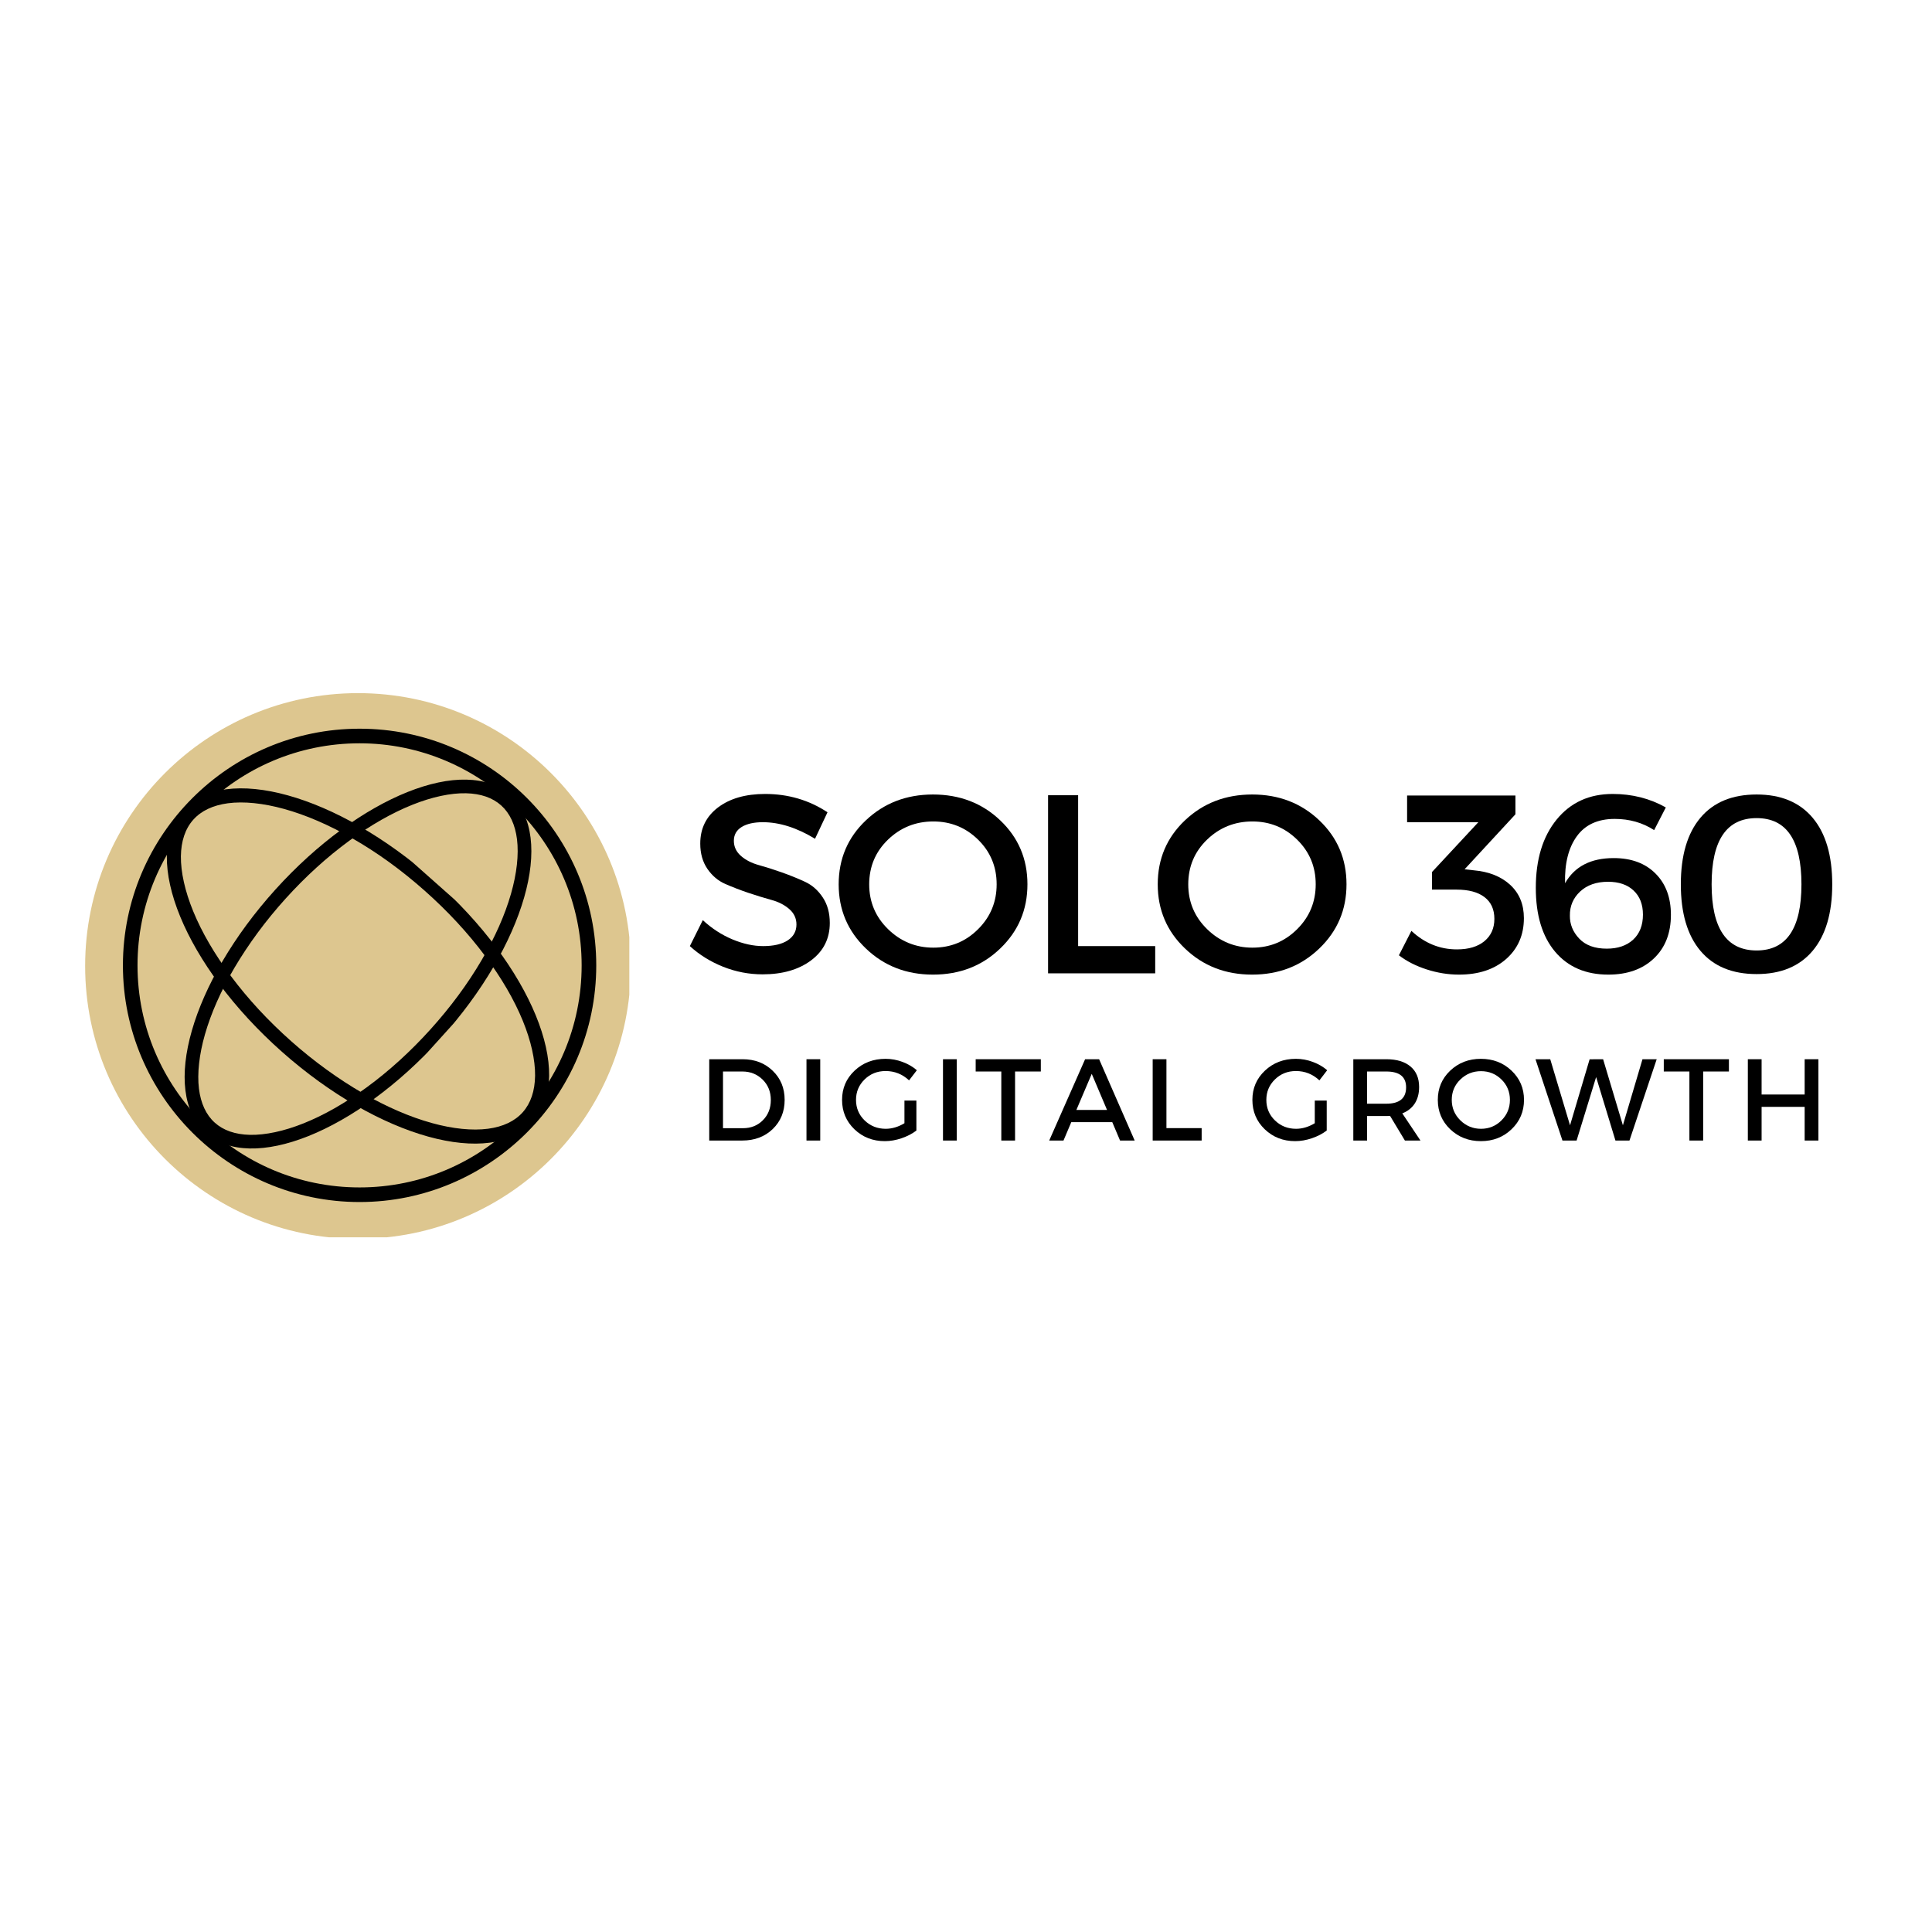
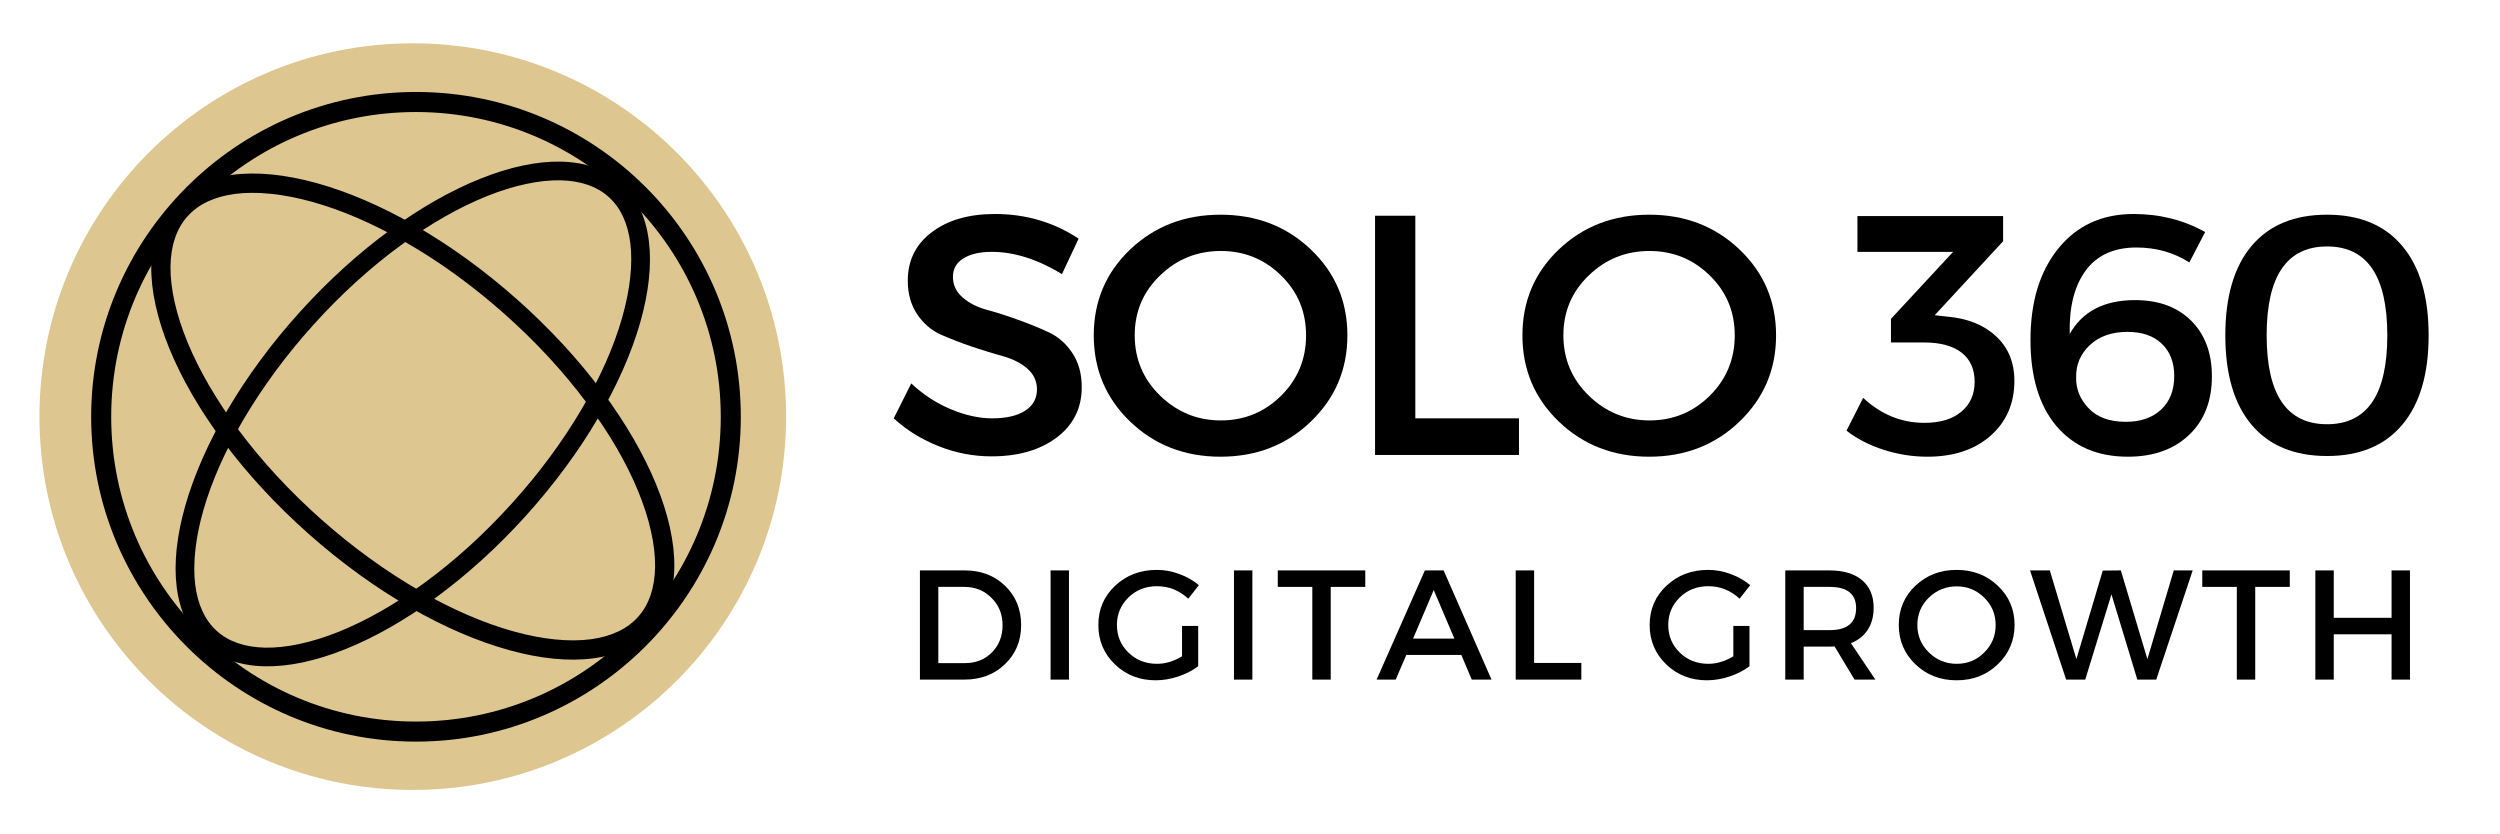
- <svg xmlns="http://www.w3.org/2000/svg" width="600" zoomAndPan="magnify" viewBox="0 0 450 450" height="600" preserveAspectRatio="xMidYMid meet" version="1.0">
+ <svg xmlns="http://www.w3.org/2000/svg" width="300" zoomAndPan="magnify" viewBox="0 0 224.88 75" height="100" preserveAspectRatio="xMidYMid meet" version="1.0">
  <defs>
    <g />
-     <clipPath id="0206b915d0">
-       <path d="M 19.832 161.445 L 146.582 161.445 L 146.582 288.195 L 19.832 288.195 Z M 19.832 161.445 " clip-rule="nonzero" />
-     </clipPath>
-     <clipPath id="22fe9b8789">
-       <path d="M 28.629 169.727 L 138.879 169.727 L 138.879 279.977 L 28.629 279.977 Z M 28.629 169.727 " clip-rule="nonzero" />
-     </clipPath>
-     <clipPath id="5dcc01928d">
-       <path d="M 43 181 L 124 181 L 124 268 L 43 268 Z M 43 181 " clip-rule="nonzero" />
-     </clipPath>
-     <clipPath id="e2b8db3bf2">
-       <path d="M 28.629 246.434 L 99.535 167.977 L 137.93 202.676 L 67.023 281.133 Z M 28.629 246.434 " clip-rule="nonzero" />
-     </clipPath>
-     <clipPath id="b0aa6fa52d">
-       <path d="M 28.629 246.434 L 99.535 167.977 L 137.93 202.676 L 67.023 281.133 Z M 28.629 246.434 " clip-rule="nonzero" />
-     </clipPath>
-     <clipPath id="dac51af31f">
-       <path d="M 38 183 L 128 183 L 128 267 L 38 267 Z M 38 183 " clip-rule="nonzero" />
-     </clipPath>
-     <clipPath id="73673f6b25">
-       <path d="M 106.469 281.234 L 24.551 208.566 L 59.891 168.73 L 141.805 241.398 Z M 106.469 281.234 " clip-rule="nonzero" />
-     </clipPath>
-     <clipPath id="89d51d82cf">
-       <path d="M 106.469 281.234 L 24.551 208.566 L 59.891 168.73 L 141.805 241.398 Z M 106.469 281.234 " clip-rule="nonzero" />
-     </clipPath>
-     <clipPath id="8a9d7d7e24">
-       <rect x="0" width="271" y="0" height="72" />
+     <clipPath id="994774ca57">
+       <path d="M 3.492 3.898 L 70.957 3.898 L 70.957 71.359 L 3.492 71.359 Z M 3.492 3.898 " clip-rule="nonzero" />
+     </clipPath>
+     <clipPath id="e6a01c4e52">
+       <path d="M 8.145 8.277 L 66.613 8.277 L 66.613 66.746 L 8.145 66.746 Z M 8.145 8.277 " clip-rule="nonzero" />
+     </clipPath>
+     <clipPath id="ef1d955cdc">
+       <path d="M 15 14 L 59 14 L 59 60 L 15 60 Z M 15 14 " clip-rule="nonzero" />
+     </clipPath>
+     <clipPath id="34cf346efc">
+       <path d="M 8.145 48.828 L 45.84 7.121 L 66.418 25.715 L 28.719 67.426 Z M 8.145 48.828 " clip-rule="nonzero" />
+     </clipPath>
+     <clipPath id="2d98a6f3a8">
+       <path d="M 8.145 48.828 L 45.84 7.121 L 66.418 25.715 L 28.719 67.426 Z M 8.145 48.828 " clip-rule="nonzero" />
+     </clipPath>
+     <clipPath id="4ef4a09f66">
+       <path d="M 13 15 L 61 15 L 61 60 L 13 60 Z M 13 15 " clip-rule="nonzero" />
+     </clipPath>
+     <clipPath id="505ee25aff">
+       <path d="M 49.301 67.223 L 6.121 28.918 L 25.023 7.609 L 68.203 45.914 Z M 49.301 67.223 " clip-rule="nonzero" />
+     </clipPath>
+     <clipPath id="e605919241">
+       <path d="M 49.301 67.223 L 6.121 28.918 L 25.023 7.609 L 68.203 45.914 Z M 49.301 67.223 " clip-rule="nonzero" />
+     </clipPath>
+     <clipPath id="42e769572a">
+       <rect x="0" width="142" y="0" height="39" />
+     </clipPath>
+     <clipPath id="62b2a3a93e">
+       <rect x="0" width="139" y="0" height="18" />
    </clipPath>
  </defs>
-   <g clip-path="url(#0206b915d0)">
-     <path fill="#ddc68f" d="M 83.383 161.445 C 48.27 161.445 19.832 189.883 19.832 224.996 C 19.832 260.105 48.27 288.547 83.383 288.547 C 118.492 288.547 146.934 260.105 146.934 224.996 C 146.934 189.883 118.492 161.445 83.383 161.445 Z M 83.383 161.445 " fill-opacity="1" fill-rule="nonzero" />
-   </g>
-   <g clip-path="url(#22fe9b8789)">
-     <path fill="#000000" d="M 83.754 279.977 C 53.297 279.977 28.629 255.137 28.629 224.852 C 28.629 194.566 53.297 169.727 83.754 169.727 C 114.207 169.727 138.879 194.398 138.879 224.852 C 138.879 255.309 114.039 279.977 83.754 279.977 Z M 83.754 173.129 C 55.168 173.129 32.031 196.27 32.031 224.852 C 32.031 253.438 55.168 276.574 83.754 276.574 C 112.336 276.574 135.477 253.438 135.477 224.852 C 135.477 196.27 112.164 173.129 83.754 173.129 Z M 83.754 173.129 " fill-opacity="1" fill-rule="nonzero" />
-   </g>
-   <g clip-path="url(#5dcc01928d)">
-     <g clip-path="url(#e2b8db3bf2)">
-       <g clip-path="url(#b0aa6fa52d)">
-         <path fill="#000000" d="M 66.52 209.309 C 71.164 204.168 76.152 199.629 81.375 195.809 C 86.348 192.168 91.305 189.34 96.082 187.434 C 100.637 185.613 104.957 184.691 108.543 184.766 C 111.98 184.848 114.742 185.801 116.754 187.617 C 118.766 189.438 119.996 192.09 120.422 195.5 C 120.859 199.062 120.375 203.453 119.023 208.168 C 117.609 213.113 115.293 218.328 112.172 223.645 C 108.914 229.207 104.902 234.629 100.242 239.785 C 95.586 244.938 90.609 249.465 85.391 253.281 C 80.414 256.922 75.457 259.754 70.68 261.66 C 66.125 263.477 61.809 264.402 58.219 264.328 C 54.781 264.246 52.02 263.293 50.008 261.473 C 47.996 259.656 46.77 257.004 46.34 253.59 C 45.906 250.031 46.387 245.641 47.738 240.926 C 49.152 235.98 51.469 230.762 54.59 225.445 C 57.879 219.883 61.875 214.445 66.52 209.309 M 64.164 207.176 C 44.551 228.879 37.27 254.246 47.879 263.832 C 58.484 273.418 82.988 263.617 102.602 241.914 C 122.211 220.215 129.508 194.863 118.887 185.262 C 108.277 175.676 83.777 185.477 64.164 207.176 Z M 64.164 207.176 " fill-opacity="1" fill-rule="nonzero" />
-       </g>
-     </g>
-   </g>
-   <g clip-path="url(#dac51af31f)">
-     <g clip-path="url(#73673f6b25)">
-       <g clip-path="url(#89d51d82cf)">
-         <path fill="#000000" d="M 67.836 242.527 C 62.496 237.789 57.766 232.688 53.781 227.344 C 49.98 222.25 47.016 217.168 45.004 212.262 C 43.086 207.582 42.094 203.141 42.133 199.441 C 42.184 195.898 43.145 193.039 45 190.949 C 46.852 188.859 49.574 187.566 53.09 187.094 C 56.758 186.609 61.285 187.066 66.16 188.414 C 71.27 189.824 76.668 192.164 82.18 195.328 C 87.945 198.633 93.574 202.719 98.93 207.473 C 104.289 212.227 109 217.309 112.984 222.656 C 116.785 227.75 119.75 232.828 121.762 237.738 C 123.68 242.418 124.672 246.859 124.633 250.559 C 124.582 254.102 123.621 256.957 121.77 259.051 C 119.914 261.141 117.191 262.434 113.676 262.906 C 110.008 263.387 105.48 262.934 100.605 261.582 C 95.496 260.172 90.098 257.836 84.586 254.672 C 78.82 251.336 73.176 247.262 67.836 242.527 M 65.664 244.977 C 88.219 264.984 114.438 272.25 124.219 261.223 C 133.996 250.199 123.66 225.031 101.102 205.023 C 78.547 185.012 52.344 177.734 42.547 188.777 C 32.77 199.801 43.105 224.965 65.664 244.977 Z M 65.664 244.977 " fill-opacity="1" fill-rule="nonzero" />
-       </g>
-     </g>
-   </g>
-   <g transform="matrix(1, 0, 0, 1, 158, 167)">
-     <g clip-path="url(#8a9d7d7e24)">
-       <g fill="#000000" fill-opacity="1">
-         <g transform="translate(1.133836, 59.70951)">
-           <g>
-             <path d="M 19.078 -41.781 C 24.453 -41.781 29.297 -40.359 33.609 -37.516 L 30.703 -31.344 C 26.473 -33.914 22.422 -35.203 18.547 -35.203 C 16.453 -35.203 14.801 -34.828 13.594 -34.078 C 12.395 -33.328 11.797 -32.258 11.797 -30.875 C 11.797 -29.488 12.348 -28.312 13.453 -27.344 C 14.555 -26.383 15.938 -25.676 17.594 -25.219 C 19.258 -24.758 21.062 -24.188 23 -23.5 C 24.938 -22.812 26.734 -22.082 28.391 -21.312 C 30.047 -20.539 31.414 -19.332 32.5 -17.688 C 33.594 -16.051 34.141 -14.066 34.141 -11.734 C 34.141 -8.098 32.688 -5.191 29.781 -3.016 C 26.875 -0.848 23.109 0.234 18.484 0.234 C 15.328 0.234 12.266 -0.352 9.297 -1.531 C 6.336 -2.719 3.754 -4.32 1.547 -6.344 L 4.562 -12.391 C 6.656 -10.453 8.957 -8.957 11.469 -7.906 C 13.977 -6.863 16.359 -6.344 18.609 -6.344 C 21.055 -6.344 22.961 -6.785 24.328 -7.672 C 25.691 -8.566 26.375 -9.801 26.375 -11.375 C 26.375 -12.801 25.816 -14 24.703 -14.969 C 23.598 -15.938 22.219 -16.645 20.562 -17.094 C 18.906 -17.551 17.109 -18.102 15.172 -18.75 C 13.234 -19.406 11.438 -20.098 9.781 -20.828 C 8.125 -21.555 6.738 -22.727 5.625 -24.344 C 4.52 -25.969 3.969 -27.926 3.969 -30.219 C 3.969 -33.738 5.348 -36.547 8.109 -38.641 C 10.879 -40.734 14.535 -41.781 19.078 -41.781 Z M 19.078 -41.781 " />
-           </g>
-         </g>
-       </g>
-       <g fill="#000000" fill-opacity="1">
-         <g transform="translate(35.32782, 59.70951)">
-           <g>
-             <path d="M 8.359 -35.641 C 12.586 -39.648 17.801 -41.656 24 -41.656 C 30.207 -41.656 35.422 -39.648 39.641 -35.641 C 43.867 -31.629 45.984 -26.66 45.984 -20.734 C 45.984 -14.816 43.867 -9.832 39.641 -5.781 C 35.422 -1.727 30.207 0.297 24 0.297 C 17.801 0.297 12.586 -1.727 8.359 -5.781 C 4.129 -9.832 2.016 -14.816 2.016 -20.734 C 2.016 -26.66 4.129 -31.629 8.359 -35.641 Z M 24.062 -35.375 C 19.945 -35.375 16.426 -33.961 13.5 -31.141 C 10.582 -28.316 9.125 -24.848 9.125 -20.734 C 9.125 -16.629 10.594 -13.145 13.531 -10.281 C 16.477 -7.414 19.988 -5.984 24.062 -5.984 C 28.133 -5.984 31.609 -7.414 34.484 -10.281 C 37.367 -13.145 38.812 -16.629 38.812 -20.734 C 38.812 -24.848 37.367 -28.316 34.484 -31.141 C 31.609 -33.961 28.133 -35.375 24.062 -35.375 Z M 24.062 -35.375 " />
-           </g>
-         </g>
-       </g>
-       <g fill="#000000" fill-opacity="1">
-         <g transform="translate(80.66317, 59.70951)">
-           <g>
-             <path d="M 12.453 -6.344 L 30.406 -6.344 L 30.406 0 L 5.453 0 L 5.453 -41.484 L 12.453 -41.484 Z M 12.453 -6.344 " />
-           </g>
-         </g>
-       </g>
-       <g fill="#000000" fill-opacity="1">
-         <g transform="translate(109.642, 59.70951)">
-           <g>
-             <path d="M 8.359 -35.641 C 12.586 -39.648 17.801 -41.656 24 -41.656 C 30.207 -41.656 35.422 -39.648 39.641 -35.641 C 43.867 -31.629 45.984 -26.66 45.984 -20.734 C 45.984 -14.816 43.867 -9.832 39.641 -5.781 C 35.422 -1.727 30.207 0.297 24 0.297 C 17.801 0.297 12.586 -1.727 8.359 -5.781 C 4.129 -9.832 2.016 -14.816 2.016 -20.734 C 2.016 -26.66 4.129 -31.629 8.359 -35.641 Z M 24.062 -35.375 C 19.945 -35.375 16.426 -33.961 13.5 -31.141 C 10.582 -28.316 9.125 -24.848 9.125 -20.734 C 9.125 -16.629 10.594 -13.145 13.531 -10.281 C 16.477 -7.414 19.988 -5.984 24.062 -5.984 C 28.133 -5.984 31.609 -7.414 34.484 -10.281 C 37.367 -13.145 38.812 -16.629 38.812 -20.734 C 38.812 -24.848 37.367 -28.316 34.484 -31.141 C 31.609 -33.961 28.133 -35.375 24.062 -35.375 Z M 24.062 -35.375 " />
-           </g>
-         </g>
-       </g>
-       <g fill="#000000" fill-opacity="1">
-         <g transform="translate(154.9774, 59.70951)">
+   <g clip-path="url(#994774ca57)">
+     <path fill="#ddc68f" d="M 37.09 3.898 C 18.527 3.898 3.492 18.934 3.492 37.496 C 3.492 56.059 18.527 71.094 37.09 71.094 C 55.652 71.094 70.688 56.059 70.688 37.496 C 70.688 18.934 55.652 3.898 37.09 3.898 Z M 37.09 3.898 " fill-opacity="1" fill-rule="nonzero" />
+   </g>
+   <g clip-path="url(#e6a01c4e52)">
+     <path fill="#000000" d="M 37.379 66.746 C 21.227 66.746 8.145 53.57 8.145 37.512 C 8.145 21.449 21.227 8.277 37.379 8.277 C 53.527 8.277 66.613 21.359 66.613 37.512 C 66.613 53.664 53.438 66.746 37.379 66.746 Z M 37.379 10.082 C 22.219 10.082 9.949 22.352 9.949 37.512 C 9.949 52.668 22.219 64.941 37.379 64.941 C 52.535 64.941 64.809 52.668 64.809 37.512 C 64.809 22.352 52.445 10.082 37.379 10.082 Z M 37.379 10.082 " fill-opacity="1" fill-rule="nonzero" />
+   </g>
+   <g clip-path="url(#ef1d955cdc)">
+     <g clip-path="url(#34cf346efc)">
+       <g clip-path="url(#2d98a6f3a8)">
+         <path fill="#000000" d="M 28.176 29.203 C 30.629 26.484 33.266 24.086 36.027 22.066 C 38.656 20.141 41.277 18.645 43.801 17.637 C 46.211 16.676 48.492 16.188 50.391 16.227 C 52.207 16.27 53.668 16.773 54.73 17.734 C 55.797 18.695 56.445 20.098 56.672 21.902 C 56.902 23.785 56.645 26.105 55.93 28.598 C 55.184 31.215 53.961 33.973 52.309 36.781 C 50.586 39.723 48.465 42.59 46.004 45.312 C 43.539 48.039 40.91 50.43 38.148 52.449 C 35.52 54.375 32.898 55.871 30.375 56.879 C 27.965 57.84 25.684 58.328 23.785 58.289 C 21.969 58.246 20.508 57.742 19.445 56.781 C 18.383 55.82 17.734 54.418 17.508 52.613 C 17.277 50.73 17.531 48.41 18.246 45.914 C 18.992 43.301 20.219 40.543 21.867 37.734 C 23.605 34.793 25.719 31.918 28.176 29.203 M 26.93 28.074 C 16.562 39.547 12.711 52.957 18.32 58.027 C 23.926 63.094 36.879 57.91 47.25 46.441 C 57.617 34.969 61.473 21.566 55.859 16.488 C 50.25 11.422 37.297 16.605 26.93 28.074 Z M 26.93 28.074 " fill-opacity="1" fill-rule="nonzero" />
+       </g>
+     </g>
+   </g>
+   <g clip-path="url(#4ef4a09f66)">
+     <g clip-path="url(#505ee25aff)">
+       <g clip-path="url(#e605919241)">
+         <path fill="#000000" d="M 28.871 46.762 C 26.047 44.254 23.547 41.559 21.441 38.734 C 19.434 36.039 17.863 33.355 16.801 30.762 C 15.785 28.285 15.262 25.938 15.285 23.98 C 15.312 22.109 15.816 20.598 16.797 19.492 C 17.777 18.387 19.219 17.703 21.074 17.453 C 23.016 17.199 25.41 17.441 27.984 18.152 C 30.688 18.898 33.543 20.133 36.457 21.809 C 39.504 23.555 42.48 25.715 45.312 28.227 C 48.145 30.742 50.637 33.43 52.742 36.254 C 54.75 38.949 56.32 41.633 57.383 44.23 C 58.398 46.703 58.922 49.051 58.898 51.008 C 58.871 52.883 58.367 54.391 57.387 55.496 C 56.406 56.602 54.965 57.285 53.109 57.535 C 51.168 57.789 48.773 57.551 46.199 56.836 C 43.496 56.09 40.641 54.855 37.727 53.18 C 34.68 51.418 31.695 49.266 28.871 46.762 M 27.723 48.055 C 39.648 58.637 53.512 62.477 58.68 56.645 C 63.852 50.816 58.387 37.512 46.461 26.934 C 34.535 16.355 20.68 12.504 15.504 18.344 C 10.332 24.172 15.797 37.477 27.723 48.055 Z M 27.723 48.055 " fill-opacity="1" fill-rule="nonzero" />
+       </g>
+     </g>
+   </g>
+   <g transform="matrix(1, 0, 0, 1, 78, 9)">
+     <g clip-path="url(#42e769572a)">
+       <g fill="#000000" fill-opacity="1">
+         <g transform="translate(1.578322, 31.94719)">
+           <g>
+             <path d="M 9.906 -21.688 C 12.695 -21.688 15.207 -20.945 17.438 -19.469 L 15.938 -16.281 C 13.738 -17.613 11.633 -18.281 9.625 -18.281 C 8.539 -18.281 7.688 -18.082 7.062 -17.688 C 6.438 -17.301 6.125 -16.75 6.125 -16.031 C 6.125 -15.312 6.41 -14.695 6.984 -14.188 C 7.555 -13.688 8.27 -13.316 9.125 -13.078 C 9.988 -12.848 10.922 -12.551 11.922 -12.188 C 12.93 -11.832 13.867 -11.453 14.734 -11.047 C 15.598 -10.648 16.312 -10.023 16.875 -9.172 C 17.438 -8.328 17.719 -7.301 17.719 -6.094 C 17.719 -4.207 16.961 -2.695 15.453 -1.562 C 13.953 -0.438 12 0.125 9.594 0.125 C 7.957 0.125 6.367 -0.18 4.828 -0.797 C 3.285 -1.41 1.941 -2.242 0.797 -3.297 L 2.375 -6.438 C 3.457 -5.426 4.648 -4.648 5.953 -4.109 C 7.254 -3.566 8.488 -3.297 9.656 -3.297 C 10.926 -3.297 11.914 -3.523 12.625 -3.984 C 13.332 -4.441 13.688 -5.082 13.688 -5.906 C 13.688 -6.645 13.398 -7.266 12.828 -7.766 C 12.254 -8.266 11.535 -8.633 10.672 -8.875 C 9.816 -9.113 8.883 -9.398 7.875 -9.734 C 6.875 -10.078 5.941 -10.438 5.078 -10.812 C 4.211 -11.195 3.492 -11.805 2.922 -12.641 C 2.348 -13.484 2.062 -14.5 2.062 -15.688 C 2.062 -17.508 2.781 -18.961 4.219 -20.047 C 5.656 -21.141 7.551 -21.688 9.906 -21.688 Z M 9.906 -21.688 " />
+           </g>
+         </g>
+       </g>
+       <g fill="#000000" fill-opacity="1">
+         <g transform="translate(19.3304, 31.94719)">
+           <g>
+             <path d="M 4.328 -18.5 C 6.523 -20.582 9.234 -21.625 12.453 -21.625 C 15.68 -21.625 18.391 -20.582 20.578 -18.5 C 22.773 -16.414 23.875 -13.836 23.875 -10.766 C 23.875 -7.691 22.773 -5.102 20.578 -3 C 18.391 -0.895 15.68 0.156 12.453 0.156 C 9.234 0.156 6.523 -0.895 4.328 -3 C 2.141 -5.102 1.047 -7.691 1.047 -10.766 C 1.047 -13.836 2.141 -16.414 4.328 -18.5 Z M 12.484 -18.359 C 10.359 -18.359 8.535 -17.625 7.016 -16.156 C 5.492 -14.695 4.734 -12.898 4.734 -10.766 C 4.734 -8.629 5.5 -6.816 7.031 -5.328 C 8.562 -3.848 10.379 -3.109 12.484 -3.109 C 14.598 -3.109 16.406 -3.848 17.906 -5.328 C 19.406 -6.816 20.156 -8.629 20.156 -10.766 C 20.156 -12.898 19.406 -14.695 17.906 -16.156 C 16.406 -17.625 14.598 -18.359 12.484 -18.359 Z M 12.484 -18.359 " />
+           </g>
+         </g>
+       </g>
+       <g fill="#000000" fill-opacity="1">
+         <g transform="translate(42.86661, 31.94719)">
+           <g>
+             <path d="M 6.453 -3.297 L 15.781 -3.297 L 15.781 0 L 2.828 0 L 2.828 -21.531 L 6.453 -21.531 Z M 6.453 -3.297 " />
+           </g>
+         </g>
+       </g>
+       <g fill="#000000" fill-opacity="1">
+         <g transform="translate(57.91122, 31.94719)">
+           <g>
+             <path d="M 4.328 -18.5 C 6.523 -20.582 9.234 -21.625 12.453 -21.625 C 15.68 -21.625 18.391 -20.582 20.578 -18.5 C 22.773 -16.414 23.875 -13.836 23.875 -10.766 C 23.875 -7.691 22.773 -5.102 20.578 -3 C 18.391 -0.895 15.68 0.156 12.453 0.156 C 9.234 0.156 6.523 -0.895 4.328 -3 C 2.141 -5.102 1.047 -7.691 1.047 -10.766 C 1.047 -13.836 2.141 -16.414 4.328 -18.5 Z M 12.484 -18.359 C 10.359 -18.359 8.535 -17.625 7.016 -16.156 C 5.492 -14.695 4.734 -12.898 4.734 -10.766 C 4.734 -8.629 5.5 -6.816 7.031 -5.328 C 8.562 -3.848 10.379 -3.109 12.484 -3.109 C 14.598 -3.109 16.406 -3.848 17.906 -5.328 C 19.406 -6.816 20.156 -8.629 20.156 -10.766 C 20.156 -12.898 19.406 -14.695 17.906 -16.156 C 16.406 -17.625 14.598 -18.359 12.484 -18.359 Z M 12.484 -18.359 " />
+           </g>
+         </g>
+       </g>
+       <g fill="#000000" fill-opacity="1">
+         <g transform="translate(81.44743, 31.94719)">
          <g />
        </g>
      </g>
      <g fill="#000000" fill-opacity="1">
-         <g transform="translate(167.5998, 59.70951)">
-           <g>
-             <path d="M 15.531 -24.234 L 17.656 -24 C 21.219 -23.688 24.055 -22.551 26.172 -20.594 C 28.285 -18.633 29.344 -16.055 29.344 -12.859 C 29.344 -8.953 27.969 -5.781 25.219 -3.344 C 22.469 -0.914 18.801 0.297 14.219 0.297 C 11.695 0.297 9.18 -0.109 6.672 -0.922 C 4.16 -1.734 2.016 -2.828 0.234 -4.203 L 3.141 -9.891 C 6.223 -7.016 9.758 -5.578 13.75 -5.578 C 16.477 -5.578 18.613 -6.219 20.156 -7.5 C 21.695 -8.781 22.469 -10.508 22.469 -12.688 C 22.469 -14.895 21.703 -16.582 20.172 -17.75 C 18.648 -18.914 16.488 -19.5 13.688 -19.5 L 7.938 -19.5 L 7.938 -23.594 L 18.734 -35.203 L 2.141 -35.203 L 2.141 -41.422 L 27.375 -41.422 L 27.375 -37.047 Z M 15.531 -24.234 " />
-           </g>
-         </g>
-       </g>
-       <g fill="#000000" fill-opacity="1">
-         <g transform="translate(196.875, 59.70951)">
-           <g>
-             <path d="M 20.75 -41.781 C 25.289 -41.781 29.414 -40.734 33.125 -38.641 L 30.406 -33.359 C 27.719 -35.098 24.656 -35.969 21.219 -35.969 C 17.301 -35.969 14.363 -34.625 12.406 -31.938 C 10.457 -29.258 9.539 -25.609 9.656 -20.984 C 11.875 -24.891 15.648 -26.844 20.984 -26.844 C 25.086 -26.844 28.332 -25.645 30.719 -23.25 C 33.113 -20.863 34.312 -17.656 34.312 -13.625 C 34.312 -9.363 32.988 -5.977 30.344 -3.469 C 27.695 -0.957 24.16 0.297 19.734 0.297 C 14.484 0.297 10.352 -1.477 7.344 -5.031 C 4.344 -8.594 2.844 -13.551 2.844 -19.906 C 2.844 -26.551 4.461 -31.859 7.703 -35.828 C 10.941 -39.797 15.289 -41.781 20.75 -41.781 Z M 19.672 -21.328 C 16.953 -21.328 14.781 -20.566 13.156 -19.047 C 11.539 -17.523 10.75 -15.66 10.781 -13.453 C 10.75 -11.441 11.473 -9.656 12.953 -8.094 C 14.43 -6.531 16.57 -5.75 19.375 -5.75 C 21.945 -5.75 23.992 -6.445 25.516 -7.844 C 27.035 -9.25 27.797 -11.195 27.797 -13.688 C 27.797 -16.062 27.07 -17.926 25.625 -19.281 C 24.188 -20.645 22.203 -21.328 19.672 -21.328 Z M 19.672 -21.328 " />
-           </g>
-         </g>
-       </g>
-       <g fill="#000000" fill-opacity="1">
-         <g transform="translate(230.6541, 59.70951)">
-           <g>
-             <path d="M 20.5 -41.656 C 26.156 -41.656 30.504 -39.848 33.547 -36.234 C 36.586 -32.617 38.109 -27.453 38.109 -20.734 C 38.109 -14.023 36.586 -8.863 33.547 -5.25 C 30.504 -1.633 26.156 0.172 20.5 0.172 C 14.812 0.172 10.445 -1.633 7.406 -5.25 C 4.363 -8.863 2.844 -14.023 2.844 -20.734 C 2.844 -27.453 4.363 -32.617 7.406 -36.234 C 10.445 -39.848 14.812 -41.656 20.5 -41.656 Z M 20.5 -36.156 C 13.508 -36.156 10.016 -31.016 10.016 -20.734 C 10.016 -10.461 13.508 -5.328 20.5 -5.328 C 27.457 -5.328 30.938 -10.461 30.938 -20.734 C 30.938 -31.016 27.457 -36.156 20.5 -36.156 Z M 20.5 -36.156 " />
-           </g>
-         </g>
-       </g>
-     </g>
-   </g>
-   <g fill="#000000" fill-opacity="1">
-     <g transform="translate(162.7123, 265.6523)">
-       <g>
-         <path d="M 2.484 -18.938 L 10.25 -18.938 C 13.082 -18.938 15.422 -18.039 17.266 -16.25 C 19.117 -14.469 20.047 -12.207 20.047 -9.469 C 20.047 -6.727 19.117 -4.461 17.266 -2.672 C 15.41 -0.891 13.047 0 10.172 0 L 2.484 0 Z M 5.688 -16.078 L 5.688 -2.875 L 10.344 -2.875 C 12.195 -2.875 13.738 -3.488 14.969 -4.719 C 16.207 -5.957 16.828 -7.531 16.828 -9.438 C 16.828 -11.352 16.191 -12.938 14.922 -14.188 C 13.648 -15.445 12.078 -16.078 10.203 -16.078 Z M 5.688 -16.078 " />
-       </g>
-     </g>
-   </g>
-   <g fill="#000000" fill-opacity="1">
-     <g transform="translate(185.3608, 265.6523)">
-       <g>
-         <path d="M 5.688 0 L 2.484 0 L 2.484 -18.938 L 5.688 -18.938 Z M 5.688 0 " />
-       </g>
-     </g>
-   </g>
-   <g fill="#000000" fill-opacity="1">
-     <g transform="translate(195.2105, 265.6523)">
-       <g>
-         <path d="M 15.453 -9.312 L 18.234 -9.312 L 18.234 -2.328 C 17.266 -1.586 16.113 -0.988 14.781 -0.531 C 13.457 -0.082 12.156 0.141 10.875 0.141 C 8.082 0.141 5.723 -0.781 3.797 -2.625 C 1.879 -4.477 0.922 -6.758 0.922 -9.469 C 0.922 -12.176 1.895 -14.445 3.844 -16.281 C 5.789 -18.113 8.195 -19.031 11.062 -19.031 C 12.406 -19.031 13.719 -18.789 15 -18.312 C 16.289 -17.832 17.406 -17.188 18.344 -16.375 L 16.531 -14.016 C 14.977 -15.461 13.156 -16.188 11.062 -16.188 C 9.133 -16.188 7.504 -15.535 6.172 -14.234 C 4.836 -12.93 4.172 -11.344 4.172 -9.469 C 4.172 -7.57 4.844 -5.973 6.188 -4.672 C 7.531 -3.379 9.164 -2.734 11.094 -2.734 C 12.551 -2.734 14.004 -3.164 15.453 -4.031 Z M 15.453 -9.312 " />
-       </g>
-     </g>
-   </g>
-   <g fill="#000000" fill-opacity="1">
-     <g transform="translate(217.1554, 265.6523)">
-       <g>
-         <path d="M 5.688 0 L 2.484 0 L 2.484 -18.938 L 5.688 -18.938 Z M 5.688 0 " />
-       </g>
-     </g>
-   </g>
-   <g fill="#000000" fill-opacity="1">
-     <g transform="translate(227.0051, 265.6523)">
-       <g>
-         <path d="M 15.422 -16.078 L 9.422 -16.078 L 9.422 0 L 6.219 0 L 6.219 -16.078 L 0.25 -16.078 L 0.25 -18.938 L 15.422 -18.938 Z M 15.422 -16.078 " />
-       </g>
-     </g>
-   </g>
-   <g fill="#000000" fill-opacity="1">
-     <g transform="translate(244.35, 265.6523)">
-       <g>
-         <path d="M 14.719 -4.281 L 5.172 -4.281 L 3.359 0 L 0.031 0 L 8.391 -18.938 L 11.656 -18.938 L 19.938 0 L 16.531 0 Z M 13.5 -7.125 L 9.938 -15.531 L 6.359 -7.125 Z M 13.5 -7.125 " />
-       </g>
-     </g>
-   </g>
-   <g fill="#000000" fill-opacity="1">
-     <g transform="translate(265.9973, 265.6523)">
-       <g>
-         <path d="M 5.688 -2.891 L 13.891 -2.891 L 13.891 0 L 2.484 0 L 2.484 -18.938 L 5.688 -18.938 Z M 5.688 -2.891 " />
-       </g>
-     </g>
-   </g>
-   <g fill="#000000" fill-opacity="1">
-     <g transform="translate(282.1246, 265.6523)">
-       <g />
-     </g>
-   </g>
-   <g fill="#000000" fill-opacity="1">
-     <g transform="translate(290.7837, 265.6523)">
-       <g>
-         <path d="M 15.453 -9.312 L 18.234 -9.312 L 18.234 -2.328 C 17.266 -1.586 16.113 -0.988 14.781 -0.531 C 13.457 -0.082 12.156 0.141 10.875 0.141 C 8.082 0.141 5.723 -0.781 3.797 -2.625 C 1.879 -4.477 0.922 -6.758 0.922 -9.469 C 0.922 -12.176 1.895 -14.445 3.844 -16.281 C 5.789 -18.113 8.195 -19.031 11.062 -19.031 C 12.406 -19.031 13.719 -18.789 15 -18.312 C 16.289 -17.832 17.406 -17.188 18.344 -16.375 L 16.531 -14.016 C 14.977 -15.461 13.156 -16.188 11.062 -16.188 C 9.133 -16.188 7.504 -15.535 6.172 -14.234 C 4.836 -12.93 4.172 -11.344 4.172 -9.469 C 4.172 -7.57 4.844 -5.973 6.188 -4.672 C 7.531 -3.379 9.164 -2.734 11.094 -2.734 C 12.551 -2.734 14.004 -3.164 15.453 -4.031 Z M 15.453 -9.312 " />
-       </g>
-     </g>
-   </g>
-   <g fill="#000000" fill-opacity="1">
-     <g transform="translate(312.7286, 265.6523)">
-       <g>
-         <path d="M 14.5 0 L 11.047 -5.734 C 10.859 -5.711 10.566 -5.703 10.172 -5.703 L 5.688 -5.703 L 5.688 0 L 2.484 0 L 2.484 -18.938 L 10.172 -18.938 C 12.586 -18.938 14.461 -18.375 15.797 -17.25 C 17.141 -16.125 17.812 -14.531 17.812 -12.469 C 17.812 -10.957 17.473 -9.676 16.797 -8.625 C 16.117 -7.582 15.148 -6.816 13.891 -6.328 L 18.125 0 Z M 5.688 -8.578 L 10.172 -8.578 C 13.242 -8.578 14.781 -9.848 14.781 -12.391 C 14.781 -14.848 13.242 -16.078 10.172 -16.078 L 5.688 -16.078 Z M 5.688 -8.578 " />
-       </g>
-     </g>
-   </g>
-   <g fill="#000000" fill-opacity="1">
-     <g transform="translate(333.97, 265.6523)">
-       <g>
-         <path d="M 3.812 -16.281 C 5.75 -18.113 8.129 -19.031 10.953 -19.031 C 13.785 -19.031 16.164 -18.113 18.094 -16.281 C 20.031 -14.445 21 -12.176 21 -9.469 C 21 -6.758 20.031 -4.477 18.094 -2.625 C 16.164 -0.781 13.785 0.141 10.953 0.141 C 8.129 0.141 5.75 -0.781 3.812 -2.625 C 1.883 -4.477 0.922 -6.758 0.922 -9.469 C 0.922 -12.176 1.883 -14.445 3.812 -16.281 Z M 10.984 -16.156 C 9.109 -16.156 7.504 -15.508 6.172 -14.219 C 4.836 -12.926 4.172 -11.344 4.172 -9.469 C 4.172 -7.594 4.844 -6 6.188 -4.688 C 7.531 -3.383 9.129 -2.734 10.984 -2.734 C 12.848 -2.734 14.438 -3.383 15.75 -4.688 C 17.062 -6 17.719 -7.594 17.719 -9.469 C 17.719 -11.344 17.062 -12.926 15.75 -14.219 C 14.438 -15.508 12.848 -16.156 10.984 -16.156 Z M 10.984 -16.156 " />
-       </g>
-     </g>
-   </g>
-   <g fill="#000000" fill-opacity="1">
-     <g transform="translate(357.5655, 265.6523)">
-       <g>
-         <path d="M 21.969 0 L 18.703 0 L 14.203 -14.781 L 9.656 0 L 6.359 0 L 0.078 -18.938 L 3.516 -18.938 L 8.125 -3.547 L 12.688 -18.922 L 15.828 -18.938 L 20.438 -3.547 L 25 -18.938 L 28.312 -18.938 Z M 21.969 0 " />
-       </g>
-     </g>
-   </g>
-   <g fill="#000000" fill-opacity="1">
-     <g transform="translate(387.2762, 265.6523)">
-       <g>
-         <path d="M 15.422 -16.078 L 9.422 -16.078 L 9.422 0 L 6.219 0 L 6.219 -16.078 L 0.25 -16.078 L 0.25 -18.938 L 15.422 -18.938 Z M 15.422 -16.078 " />
-       </g>
-     </g>
-   </g>
-   <g fill="#000000" fill-opacity="1">
-     <g transform="translate(404.6212, 265.6523)">
-       <g>
-         <path d="M 18.922 0 L 15.719 0 L 15.719 -7.844 L 5.688 -7.844 L 5.688 0 L 2.484 0 L 2.484 -18.938 L 5.688 -18.938 L 5.688 -10.719 L 15.719 -10.719 L 15.719 -18.938 L 18.922 -18.938 Z M 18.922 0 " />
+         <g transform="translate(88.00046, 31.94719)">
+           <g>
+             <path d="M 8.062 -12.578 L 9.172 -12.453 C 11.016 -12.297 12.484 -11.707 13.578 -10.688 C 14.68 -9.676 15.234 -8.336 15.234 -6.672 C 15.234 -4.641 14.52 -2.992 13.094 -1.734 C 11.664 -0.473 9.766 0.156 7.391 0.156 C 6.078 0.156 4.766 -0.051 3.453 -0.469 C 2.148 -0.895 1.039 -1.469 0.125 -2.188 L 1.625 -5.141 C 3.227 -3.641 5.066 -2.891 7.141 -2.891 C 8.555 -2.891 9.66 -3.223 10.453 -3.891 C 11.254 -4.555 11.656 -5.453 11.656 -6.578 C 11.656 -7.734 11.258 -8.613 10.469 -9.219 C 9.688 -9.82 8.566 -10.125 7.109 -10.125 L 4.125 -10.125 L 4.125 -12.25 L 9.719 -18.281 L 1.109 -18.281 L 1.109 -21.5 L 14.219 -21.5 L 14.219 -19.234 Z M 8.062 -12.578 " />
+           </g>
+         </g>
+       </g>
+       <g fill="#000000" fill-opacity="1">
+         <g transform="translate(103.1989, 31.94719)">
+           <g>
+             <path d="M 10.766 -21.688 C 13.129 -21.688 15.273 -21.145 17.203 -20.062 L 15.781 -17.328 C 14.383 -18.223 12.797 -18.672 11.016 -18.672 C 8.984 -18.672 7.457 -17.973 6.438 -16.578 C 5.426 -15.18 4.953 -13.285 5.016 -10.891 C 6.16 -12.922 8.117 -13.938 10.891 -13.938 C 13.023 -13.938 14.711 -13.316 15.953 -12.078 C 17.191 -10.836 17.812 -9.172 17.812 -7.078 C 17.812 -4.859 17.125 -3.098 15.75 -1.797 C 14.375 -0.492 12.539 0.156 10.25 0.156 C 7.52 0.156 5.375 -0.766 3.812 -2.609 C 2.258 -4.461 1.484 -7.039 1.484 -10.344 C 1.484 -13.781 2.32 -16.531 4 -18.594 C 5.676 -20.656 7.93 -21.688 10.766 -21.688 Z M 10.219 -11.078 C 8.801 -11.078 7.672 -10.68 6.828 -9.891 C 5.984 -9.098 5.57 -8.129 5.594 -6.984 C 5.57 -5.941 5.945 -5.016 6.719 -4.203 C 7.488 -3.391 8.602 -2.984 10.062 -2.984 C 11.395 -2.984 12.453 -3.348 13.234 -4.078 C 14.023 -4.805 14.422 -5.816 14.422 -7.109 C 14.422 -8.336 14.047 -9.305 13.297 -10.016 C 12.555 -10.723 11.531 -11.078 10.219 -11.078 Z M 10.219 -11.078 " />
+           </g>
+         </g>
+       </g>
+       <g fill="#000000" fill-opacity="1">
+         <g transform="translate(120.7356, 31.94719)">
+           <g>
+             <path d="M 10.641 -21.625 C 13.578 -21.625 15.832 -20.688 17.406 -18.812 C 18.988 -16.938 19.781 -14.254 19.781 -10.766 C 19.781 -7.273 18.988 -4.594 17.406 -2.719 C 15.832 -0.844 13.578 0.094 10.641 0.094 C 7.691 0.094 5.426 -0.844 3.844 -2.719 C 2.27 -4.594 1.484 -7.273 1.484 -10.766 C 1.484 -14.254 2.27 -16.938 3.844 -18.812 C 5.426 -20.688 7.691 -21.625 10.641 -21.625 Z M 10.641 -18.766 C 7.016 -18.766 5.203 -16.098 5.203 -10.766 C 5.203 -5.43 7.016 -2.766 10.641 -2.766 C 14.254 -2.766 16.062 -5.43 16.062 -10.766 C 16.062 -16.098 14.254 -18.766 10.641 -18.766 Z M 10.641 -18.766 " />
+           </g>
+         </g>
+       </g>
+     </g>
+   </g>
+   <g transform="matrix(1, 0, 0, 1, 81, 47)">
+     <g clip-path="url(#62b2a3a93e)">
+       <g fill="#000000" fill-opacity="1">
+         <g transform="translate(0.436127, 14.16463)">
+           <g>
+             <path d="M 1.297 -9.828 L 5.328 -9.828 C 6.797 -9.828 8.008 -9.363 8.969 -8.438 C 9.926 -7.508 10.406 -6.332 10.406 -4.906 C 10.406 -3.488 9.922 -2.316 8.953 -1.391 C 7.992 -0.461 6.77 0 5.281 0 L 1.297 0 Z M 2.953 -8.344 L 2.953 -1.484 L 5.359 -1.484 C 6.328 -1.484 7.129 -1.801 7.766 -2.438 C 8.41 -3.082 8.734 -3.898 8.734 -4.891 C 8.734 -5.891 8.398 -6.711 7.734 -7.359 C 7.078 -8.016 6.266 -8.344 5.297 -8.344 Z M 2.953 -8.344 " />
+           </g>
+         </g>
+       </g>
+       <g fill="#000000" fill-opacity="1">
+         <g transform="translate(12.19424, 14.16463)">
+           <g>
+             <path d="M 2.953 0 L 1.297 0 L 1.297 -9.828 L 2.953 -9.828 Z M 2.953 0 " />
+           </g>
+         </g>
+       </g>
+       <g fill="#000000" fill-opacity="1">
+         <g transform="translate(17.30779, 14.16463)">
+           <g>
+             <path d="M 8.016 -4.828 L 9.469 -4.828 L 9.469 -1.203 C 8.957 -0.816 8.359 -0.508 7.672 -0.281 C 6.984 -0.051 6.305 0.062 5.641 0.062 C 4.191 0.062 2.969 -0.414 1.969 -1.375 C 0.977 -2.332 0.484 -3.516 0.484 -4.922 C 0.484 -6.328 0.988 -7.504 2 -8.453 C 3.008 -9.398 4.258 -9.875 5.75 -9.875 C 6.438 -9.875 7.113 -9.75 7.781 -9.5 C 8.457 -9.25 9.039 -8.914 9.531 -8.5 L 8.578 -7.281 C 7.773 -8.031 6.832 -8.406 5.75 -8.406 C 4.738 -8.406 3.883 -8.066 3.188 -7.391 C 2.5 -6.711 2.156 -5.891 2.156 -4.922 C 2.156 -3.93 2.504 -3.098 3.203 -2.422 C 3.898 -1.754 4.754 -1.422 5.766 -1.422 C 6.516 -1.422 7.266 -1.645 8.016 -2.094 Z M 8.016 -4.828 " />
+           </g>
+         </g>
+       </g>
+       <g fill="#000000" fill-opacity="1">
+         <g transform="translate(28.70066, 14.16463)">
+           <g>
+             <path d="M 2.953 0 L 1.297 0 L 1.297 -9.828 L 2.953 -9.828 Z M 2.953 0 " />
+           </g>
+         </g>
+       </g>
+       <g fill="#000000" fill-opacity="1">
+         <g transform="translate(33.81421, 14.16463)">
+           <g>
+             <path d="M 8 -8.344 L 4.891 -8.344 L 4.891 0 L 3.234 0 L 3.234 -8.344 L 0.125 -8.344 L 0.125 -9.828 L 8 -9.828 Z M 8 -8.344 " />
+           </g>
+         </g>
+       </g>
+       <g fill="#000000" fill-opacity="1">
+         <g transform="translate(42.81897, 14.16463)">
+           <g>
+             <path d="M 7.641 -2.219 L 2.688 -2.219 L 1.734 0 L 0.016 0 L 4.359 -9.828 L 6.047 -9.828 L 10.359 0 L 8.578 0 Z M 7.016 -3.688 L 5.156 -8.062 L 3.297 -3.688 Z M 7.016 -3.688 " />
+           </g>
+         </g>
+       </g>
+       <g fill="#000000" fill-opacity="1">
+         <g transform="translate(54.05732, 14.16463)">
+           <g>
+             <path d="M 2.953 -1.5 L 7.203 -1.5 L 7.203 0 L 1.297 0 L 1.297 -9.828 L 2.953 -9.828 Z M 2.953 -1.5 " />
+           </g>
+         </g>
+       </g>
+       <g fill="#000000" fill-opacity="1">
+         <g transform="translate(62.42993, 14.16463)">
+           <g />
+         </g>
+       </g>
+       <g fill="#000000" fill-opacity="1">
+         <g transform="translate(66.92538, 14.16463)">
+           <g>
+             <path d="M 8.016 -4.828 L 9.469 -4.828 L 9.469 -1.203 C 8.957 -0.816 8.359 -0.508 7.672 -0.281 C 6.984 -0.051 6.305 0.062 5.641 0.062 C 4.191 0.062 2.969 -0.414 1.969 -1.375 C 0.977 -2.332 0.484 -3.516 0.484 -4.922 C 0.484 -6.328 0.988 -7.504 2 -8.453 C 3.008 -9.398 4.258 -9.875 5.75 -9.875 C 6.438 -9.875 7.113 -9.75 7.781 -9.5 C 8.457 -9.25 9.039 -8.914 9.531 -8.5 L 8.578 -7.281 C 7.773 -8.031 6.832 -8.406 5.75 -8.406 C 4.738 -8.406 3.883 -8.066 3.188 -7.391 C 2.5 -6.711 2.156 -5.891 2.156 -4.922 C 2.156 -3.93 2.504 -3.098 3.203 -2.422 C 3.898 -1.754 4.754 -1.422 5.766 -1.422 C 6.516 -1.422 7.266 -1.645 8.016 -2.094 Z M 8.016 -4.828 " />
+           </g>
+         </g>
+       </g>
+       <g fill="#000000" fill-opacity="1">
+         <g transform="translate(78.31825, 14.16463)">
+           <g>
+             <path d="M 7.531 0 L 5.734 -2.984 C 5.641 -2.973 5.488 -2.969 5.281 -2.969 L 2.953 -2.969 L 2.953 0 L 1.297 0 L 1.297 -9.828 L 5.281 -9.828 C 6.531 -9.828 7.504 -9.535 8.203 -8.953 C 8.898 -8.367 9.25 -7.539 9.25 -6.469 C 9.25 -5.688 9.07 -5.023 8.719 -4.484 C 8.363 -3.941 7.859 -3.539 7.203 -3.281 L 9.406 0 Z M 2.953 -4.453 L 5.281 -4.453 C 6.875 -4.453 7.672 -5.113 7.672 -6.438 C 7.672 -7.707 6.875 -8.344 5.281 -8.344 L 2.953 -8.344 Z M 2.953 -4.453 " />
+           </g>
+         </g>
+       </g>
+       <g fill="#000000" fill-opacity="1">
+         <g transform="translate(89.34589, 14.16463)">
+           <g>
+             <path d="M 1.984 -8.453 C 2.984 -9.398 4.219 -9.875 5.688 -9.875 C 7.156 -9.875 8.391 -9.398 9.391 -8.453 C 10.398 -7.504 10.906 -6.328 10.906 -4.922 C 10.906 -3.516 10.398 -2.332 9.391 -1.375 C 8.391 -0.414 7.156 0.062 5.688 0.062 C 4.219 0.062 2.984 -0.414 1.984 -1.375 C 0.984 -2.332 0.484 -3.516 0.484 -4.922 C 0.484 -6.328 0.984 -7.504 1.984 -8.453 Z M 5.703 -8.391 C 4.723 -8.391 3.883 -8.051 3.188 -7.375 C 2.5 -6.707 2.156 -5.883 2.156 -4.906 C 2.156 -3.938 2.504 -3.113 3.203 -2.438 C 3.898 -1.758 4.734 -1.422 5.703 -1.422 C 6.672 -1.422 7.492 -1.758 8.172 -2.438 C 8.859 -3.113 9.203 -3.938 9.203 -4.906 C 9.203 -5.883 8.859 -6.707 8.172 -7.375 C 7.492 -8.051 6.672 -8.391 5.703 -8.391 Z M 5.703 -8.391 " />
+           </g>
+         </g>
+       </g>
+       <g fill="#000000" fill-opacity="1">
+         <g transform="translate(101.5957, 14.16463)">
+           <g>
+             <path d="M 11.406 0 L 9.703 0 L 7.375 -7.672 L 5.016 0 L 3.297 0 L 0.047 -9.828 L 1.828 -9.828 L 4.219 -1.844 L 6.594 -9.812 L 8.219 -9.828 L 10.609 -1.844 L 12.984 -9.828 L 14.688 -9.828 Z M 11.406 0 " />
+           </g>
+         </g>
+       </g>
+       <g fill="#000000" fill-opacity="1">
+         <g transform="translate(117.0202, 14.16463)">
+           <g>
+             <path d="M 8 -8.344 L 4.891 -8.344 L 4.891 0 L 3.234 0 L 3.234 -8.344 L 0.125 -8.344 L 0.125 -9.828 L 8 -9.828 Z M 8 -8.344 " />
+           </g>
+         </g>
+       </g>
+       <g fill="#000000" fill-opacity="1">
+         <g transform="translate(126.025, 14.16463)">
+           <g>
+             <path d="M 9.812 0 L 8.156 0 L 8.156 -4.078 L 2.953 -4.078 L 2.953 0 L 1.297 0 L 1.297 -9.828 L 2.953 -9.828 L 2.953 -5.562 L 8.156 -5.562 L 8.156 -9.828 L 9.812 -9.828 Z M 9.812 0 " />
+           </g>
+         </g>
      </g>
    </g>
  </g>
</svg>
